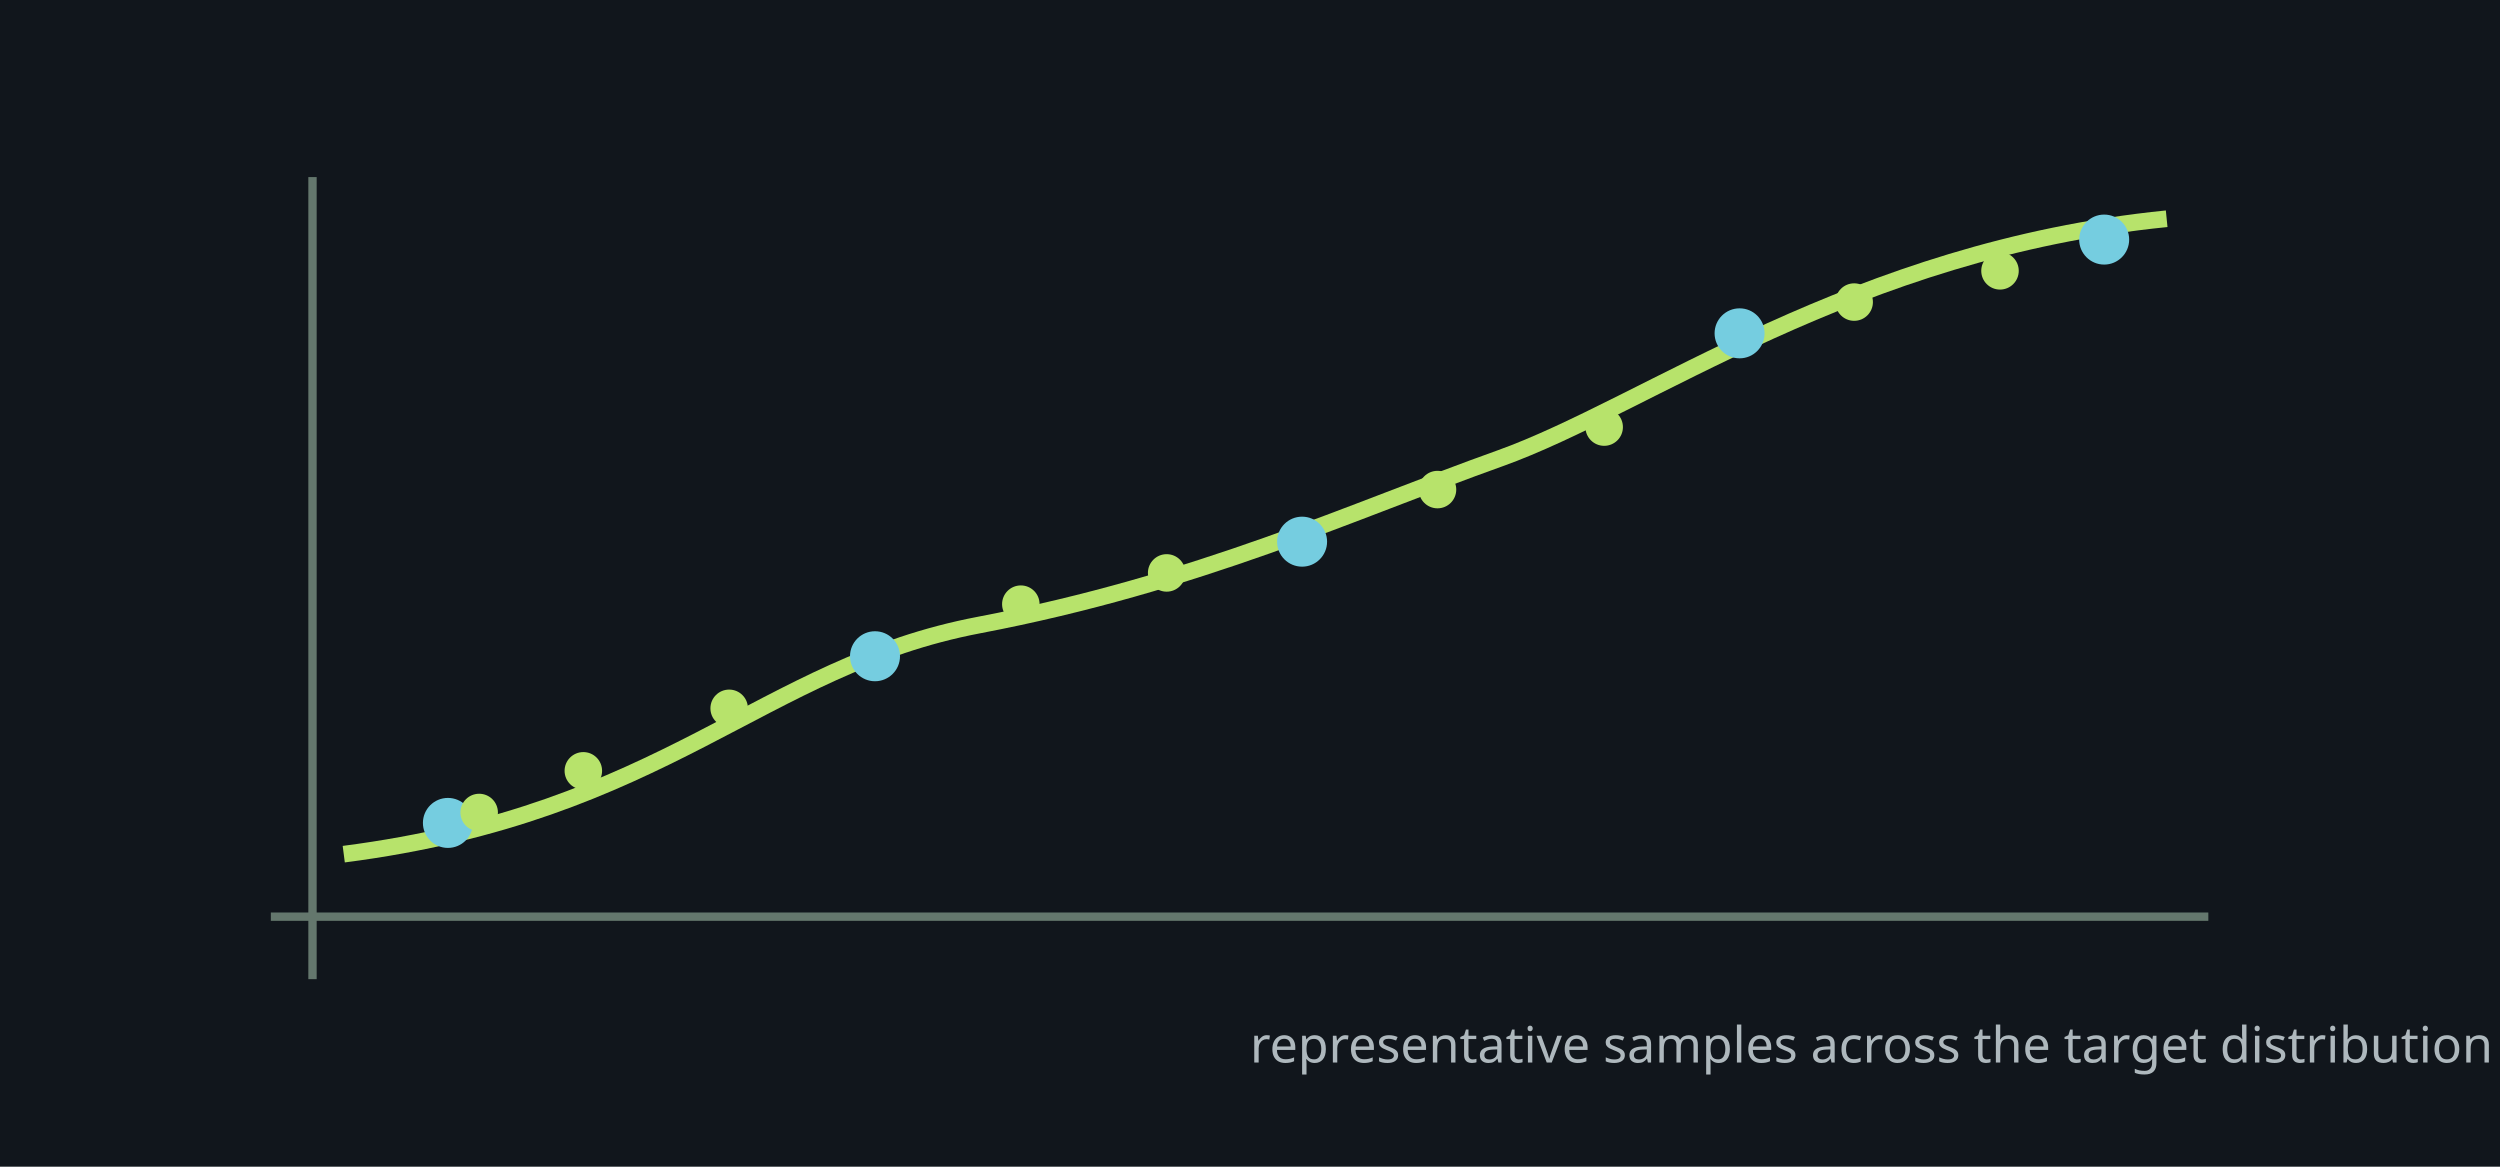
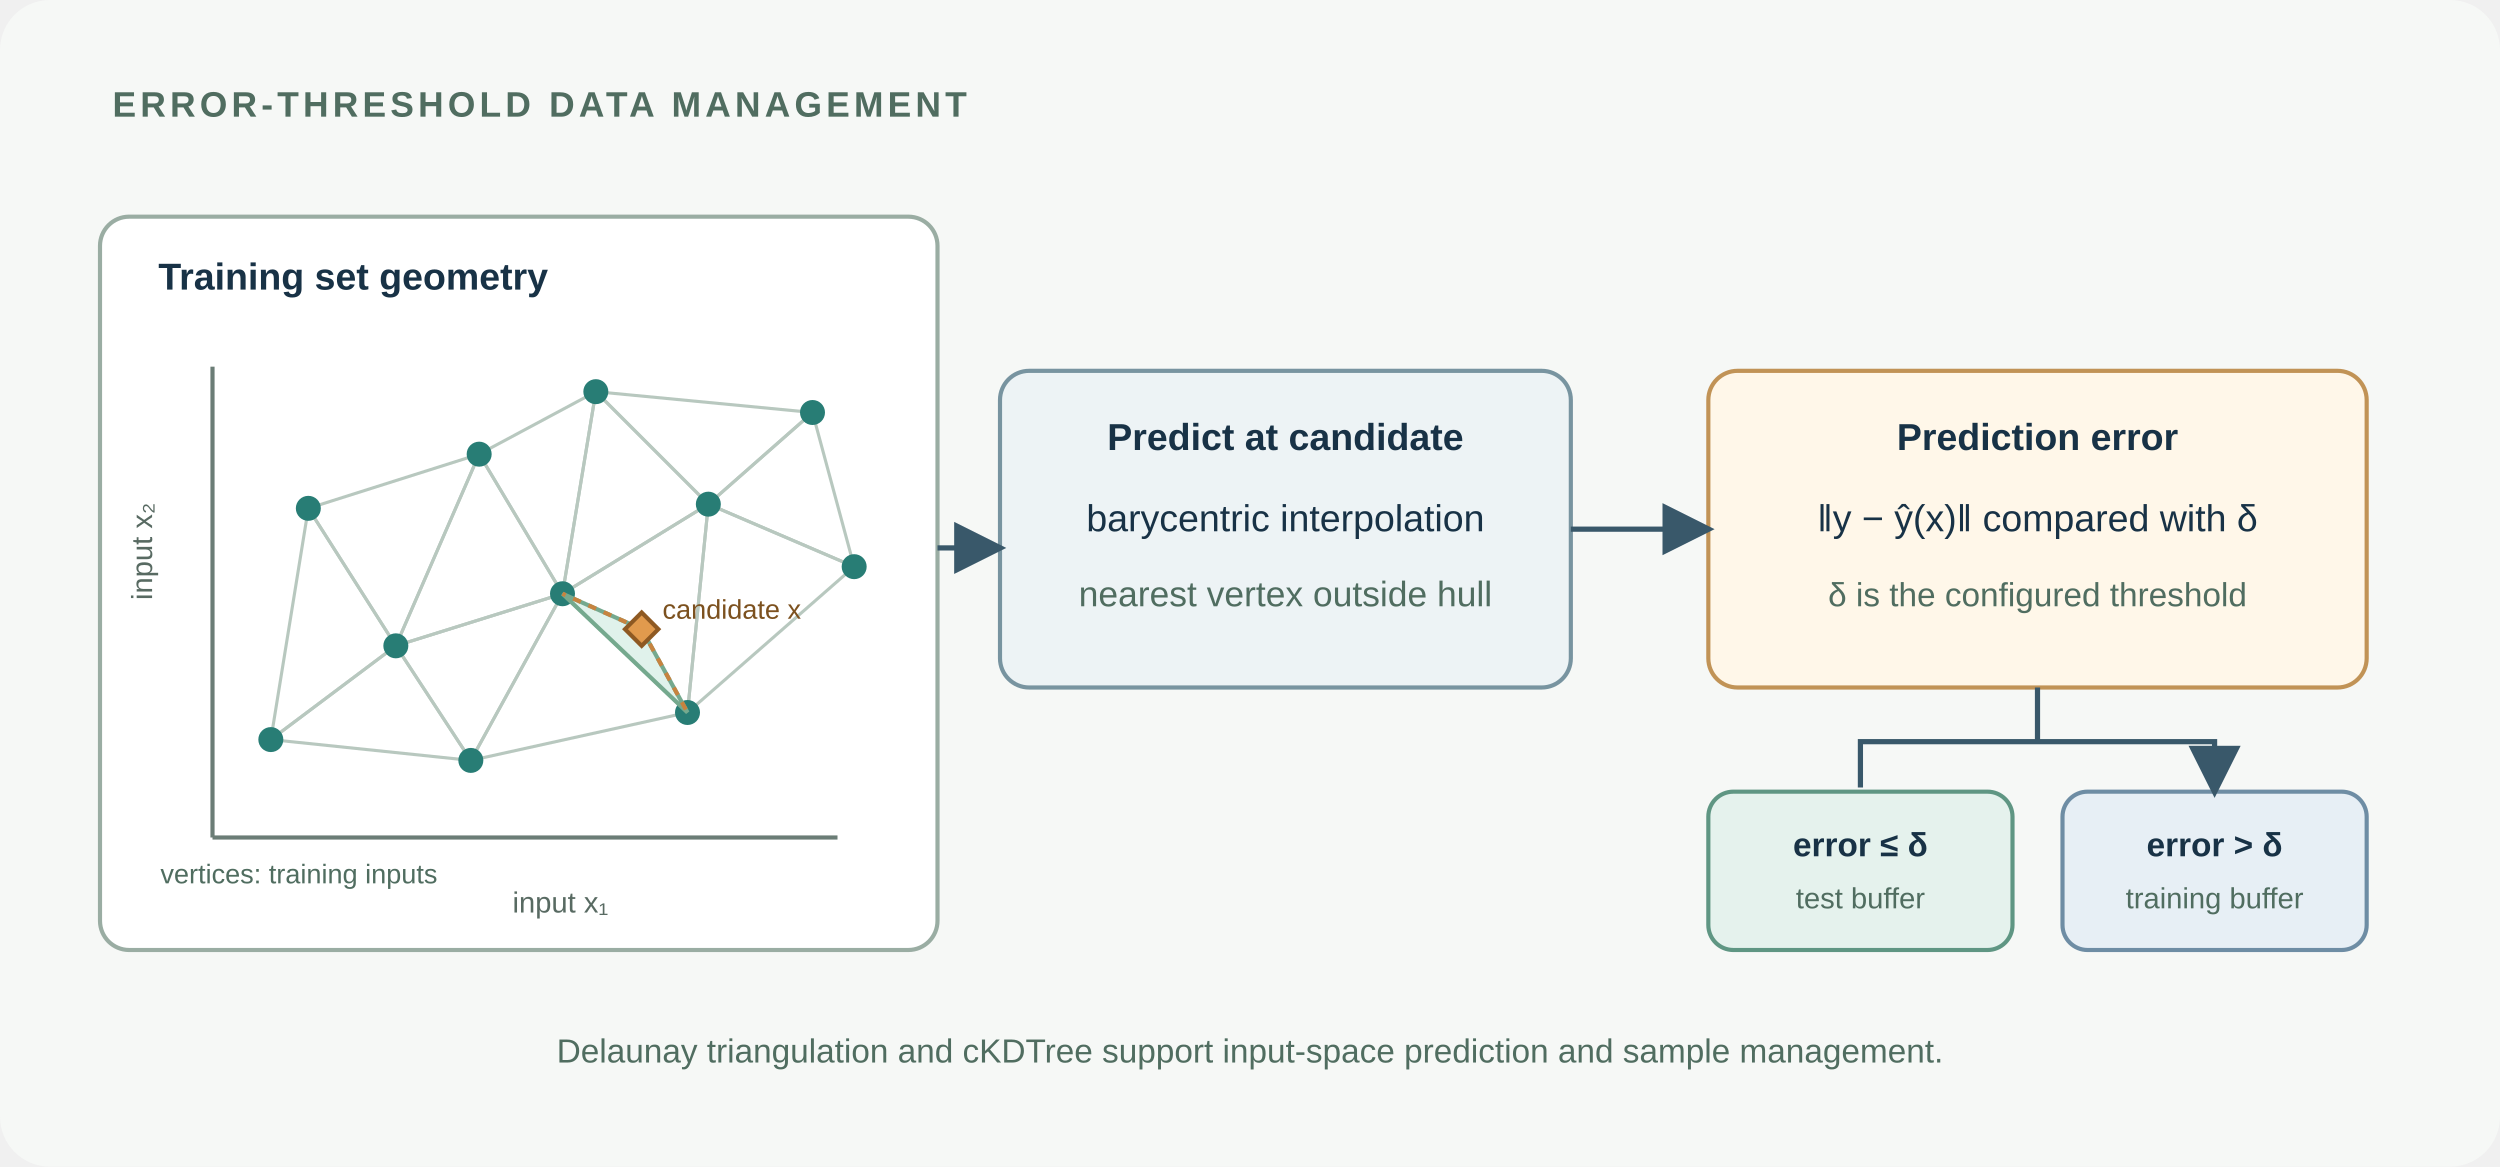
- <svg xmlns="http://www.w3.org/2000/svg" viewBox="0 0 1200 560">
-   <rect width="1200" height="560" fill="#11161c" />
-   <path d="M130 440H1060M150 470V85" stroke="#64776d" stroke-width="4" />
-   <path d="M165 410C320 390 365 320 470 300S650 245 720 220 890 120 1040 105" fill="none" stroke="#b7e36b" stroke-width="8" />
-   <g fill="#75cde0">
-     <circle cx="215" cy="395" r="12" />
-     <circle cx="420" cy="315" r="12" />
-     <circle cx="625" cy="260" r="12" />
-     <circle cx="835" cy="160" r="12" />
-     <circle cx="1010" cy="115" r="12" />
+ <svg xmlns="http://www.w3.org/2000/svg" viewBox="0 0 1200 560" role="img" aria-labelledby="title desc">
+   <defs>
+     <marker id="arrow" markerWidth="10" markerHeight="10" refX="8" refY="5" orient="auto">
+       <path d="M0 0L10 5L0 10z" fill="#39586a" />
+     </marker>
+   </defs>
+   <rect width="1200" height="560" rx="24" fill="#f6f8f6" />
+   <text x="54" y="56" font-family="Arial,sans-serif" font-size="17" font-weight="700" letter-spacing="2" fill="#506d60">ERROR-THRESHOLD DATA MANAGEMENT</text>
+   <g font-family="Arial,sans-serif">
+     <rect x="48" y="104" width="402" height="352" rx="14" fill="#fff" stroke="#9aada3" stroke-width="2" />
+     <text x="76" y="139" font-size="18" font-weight="700" fill="#183246">Training set geometry</text>
+     <path d="M102 402H402M102 402V176" stroke="#6b7d76" stroke-width="2" />
+     <text x="246" y="438" font-size="14" fill="#586a62">input x₁</text>
+     <text x="73" y="288" font-size="14" fill="#586a62" transform="rotate(-90 73 288)">input x₂</text>
+     <g fill="none" stroke="#b8c8bf" stroke-width="1.5">
+       <path d="M130 355L190 310L226 365Z" />
+       <path d="M190 310L270 285L226 365Z" />
+       <path d="M226 365L270 285L330 342Z" />
+       <path d="M270 285L340 242L330 342Z" />
+       <path d="M340 242L390 198L410 272Z" />
+       <path d="M340 242L410 272L330 342Z" />
+       <path d="M130 355L190 310L148 244Z" />
+       <path d="M190 310L270 285L230 218Z" />
+       <path d="M190 310L148 244L230 218Z" />
+       <path d="M270 285L340 242L286 188Z" />
+       <path d="M270 285L230 218L286 188Z" />
+       <path d="M340 242L390 198L286 188Z" />
+     </g>
+     <g fill="#287d75">
+       <circle cx="130" cy="355" r="6" />
+       <circle cx="190" cy="310" r="6" />
+       <circle cx="226" cy="365" r="6" />
+       <circle cx="270" cy="285" r="6" />
+       <circle cx="330" cy="342" r="6" />
+       <circle cx="340" cy="242" r="6" />
+       <circle cx="390" cy="198" r="6" />
+       <circle cx="148" cy="244" r="6" />
+       <circle cx="230" cy="218" r="6" />
+       <circle cx="286" cy="188" r="6" />
+       <circle cx="410" cy="272" r="6" />
+     </g>
+     <path d="M308 302L270 285L330 342Z" fill="#d8eee6" fill-opacity=".8" stroke="#75a98e" stroke-width="2" />
+     <path d="M308 302L270 285M308 302L330 342" stroke="#c7833f" stroke-width="2" stroke-dasharray="4 4" />
+     <path d="M308 294l8 8-8 8-8-8z" fill="#e19a4d" stroke="#8e5922" stroke-width="2" />
+     <text x="318" y="297" font-size="13" fill="#7c511f">candidate x</text>
+     <text x="77" y="424" font-size="13" fill="#506d60">vertices: training inputs</text>
+     <rect x="480" y="178" width="274" height="152" rx="14" fill="#edf3f5" stroke="#7894a0" stroke-width="2" />
+     <text x="617" y="216" text-anchor="middle" font-size="18" font-weight="700" fill="#183246">Predict at candidate</text>
+     <text x="617" y="255" text-anchor="middle" font-size="18" fill="#183246">barycentric interpolation</text>
+     <text x="617" y="291" text-anchor="middle" font-size="17" fill="#506d60">nearest vertex outside hull</text>
+     <rect x="820" y="178" width="316" height="152" rx="14" fill="#fff7e9" stroke="#c19356" stroke-width="2" />
+     <text x="978" y="216" text-anchor="middle" font-size="18" font-weight="700" fill="#183246">Prediction error</text>
+     <text x="978" y="255" text-anchor="middle" font-size="18" fill="#183246">‖y − ŷ(x)‖ compared with δ</text>
+     <text x="978" y="291" text-anchor="middle" font-size="16" fill="#506d60">δ is the configured threshold</text>
+     <rect x="820" y="380" width="146" height="76" rx="12" fill="#e5f2ed" stroke="#5f9683" stroke-width="2" />
+     <text x="893" y="411" text-anchor="middle" font-size="16" font-weight="700" fill="#183246">error ≤ δ</text>
+     <text x="893" y="436" text-anchor="middle" font-size="14" fill="#506d60">test buffer</text>
+     <rect x="990" y="380" width="146" height="76" rx="12" fill="#e7eff5" stroke="#6e8da4" stroke-width="2" />
+     <text x="1063" y="411" text-anchor="middle" font-size="16" font-weight="700" fill="#183246">error &gt; δ</text>
+     <text x="1063" y="436" text-anchor="middle" font-size="14" fill="#506d60">training buffer</text>
  </g>
-   <g fill="#b7e36b">
-     <circle cx="230" cy="390" r="9" />
-     <circle cx="280" cy="370" r="9" />
-     <circle cx="350" cy="340" r="9" />
-     <circle cx="490" cy="290" r="9" />
-     <circle cx="560" cy="275" r="9" />
-     <circle cx="690" cy="235" r="9" />
-     <circle cx="770" cy="205" r="9" />
-     <circle cx="890" cy="145" r="9" />
-     <circle cx="960" cy="130" r="9" />
-   </g>
-   <text x="600" y="510" fill="#aeb8bd" font-family="sans-serif" font-size="24">representative samples across the target distribution</text>
+   <path d="M450 263H478" stroke="#39586a" stroke-width="2.5" marker-end="url(#arrow)" />
+   <path d="M754 254H818" stroke="#39586a" stroke-width="2.5" marker-end="url(#arrow)" />
+   <path d="M978 330V356H893V378M978 356H1063V378" fill="none" stroke="#39586a" stroke-width="2.5" marker-end="url(#arrow)" />
+   <text x="600" y="510" text-anchor="middle" font-family="Arial,sans-serif" font-size="16" fill="#506d60">Delaunay triangulation and cKDTree support input-space prediction and sample management.</text>
</svg>
